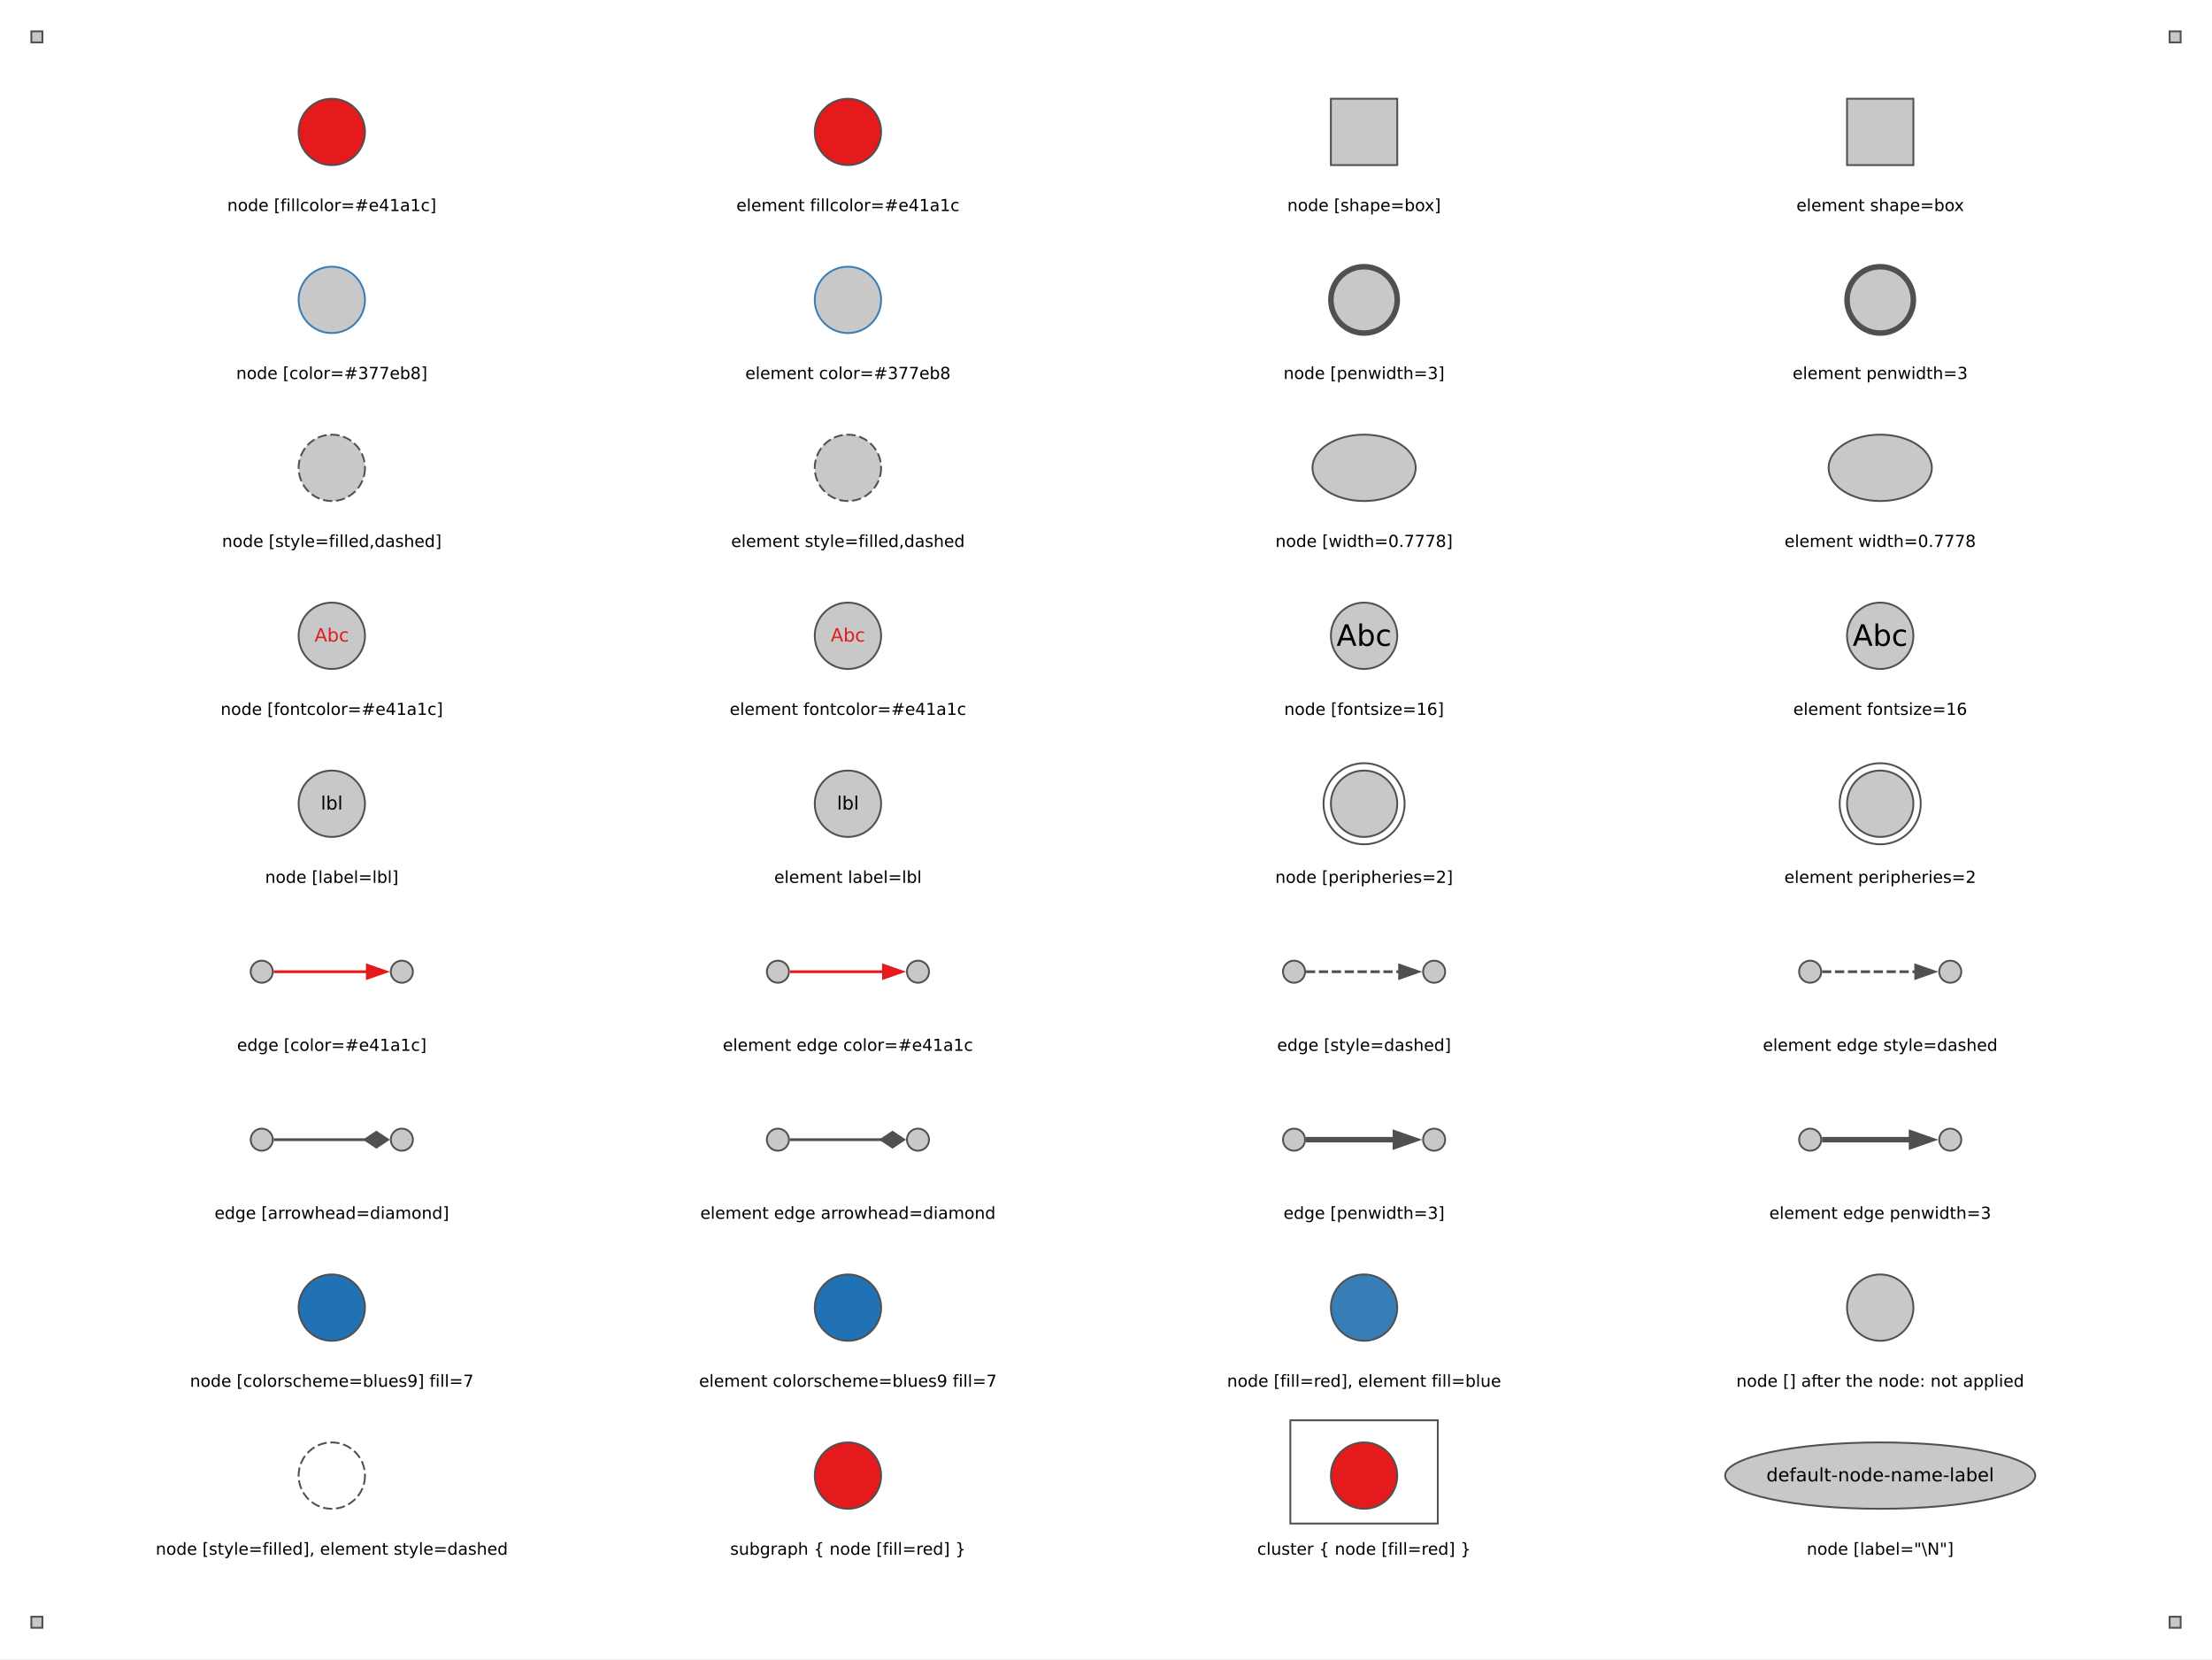
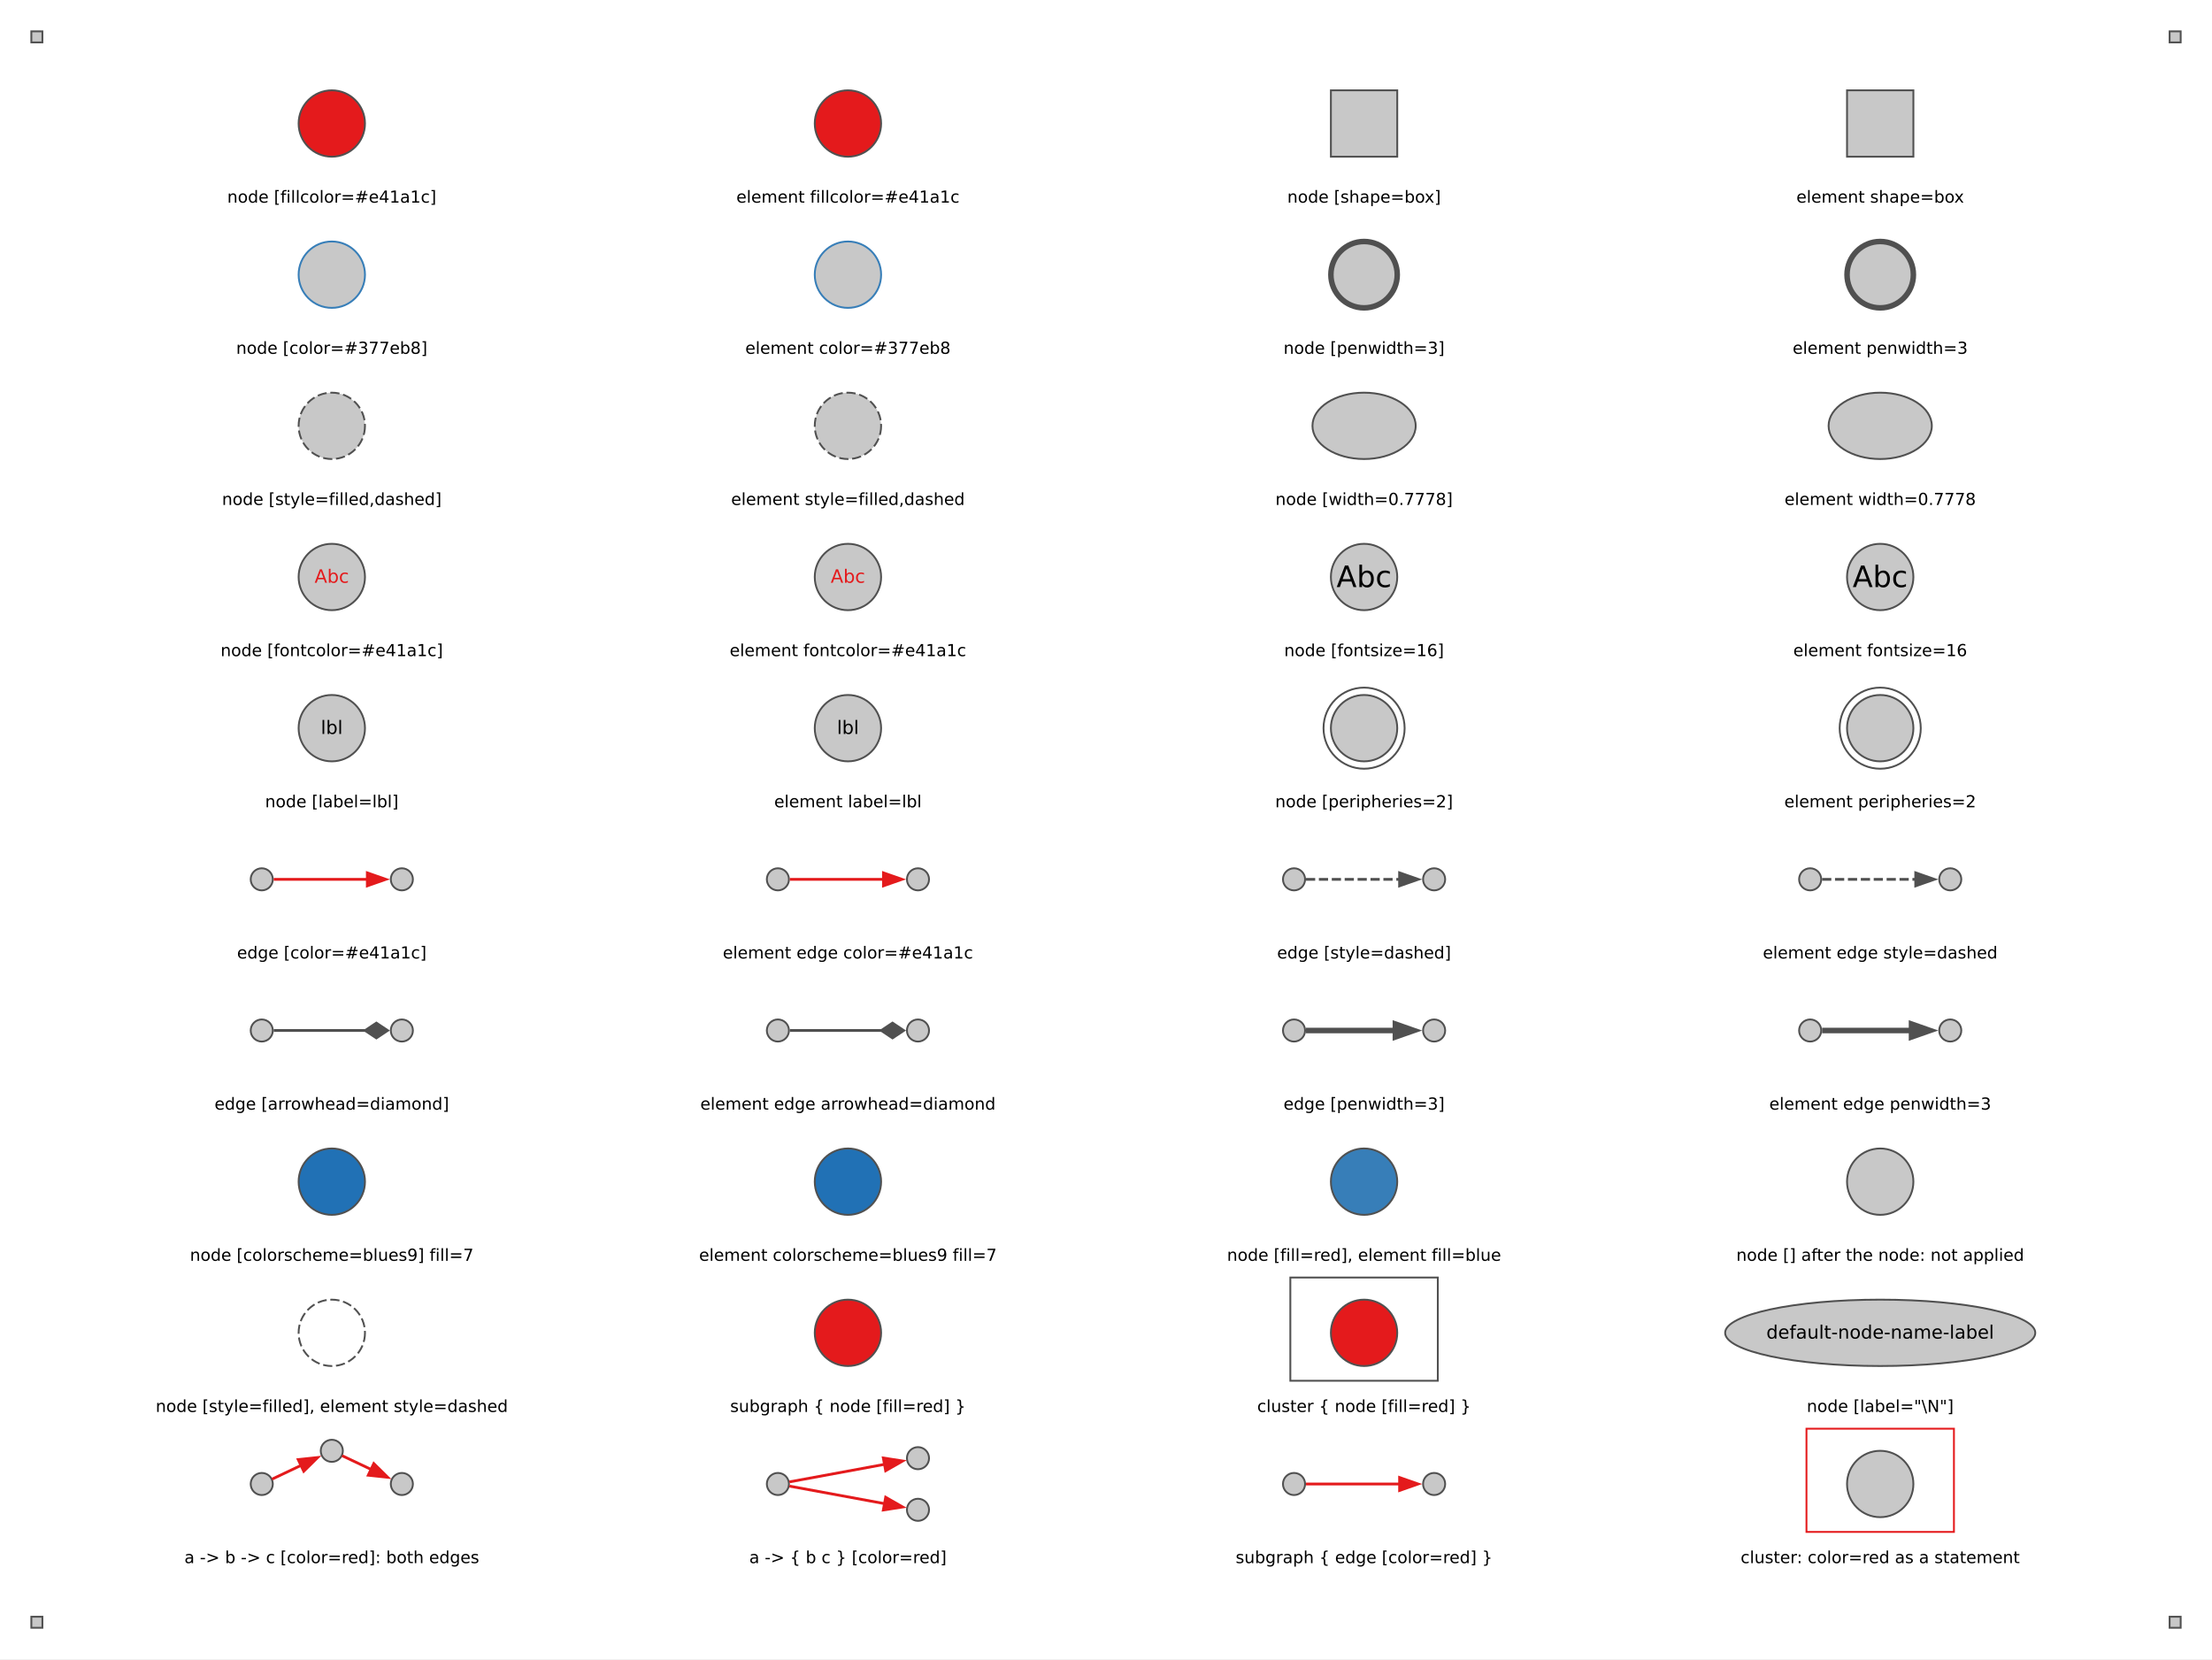
<svg xmlns="http://www.w3.org/2000/svg" width="900pt" height="675pt" viewBox="0.00 0.00 900.00 675.00">
  <g id="graph0" class="graph" transform="scale(0.750003 0.750003) rotate(0) translate(17 883)">
    <polygon fill="white" stroke="none" points="-17,17 -17,-883 1183,-883 1183,17 -17,17" />
    <g id="clust2" class="cluster">
-       <polygon fill="none" stroke="#505050" points="683,-56.55 683,-112.55 763,-112.55 763,-56.55 683,-56.55" />
+       <polygon fill="none" stroke="#505050" points="683,-134 683,-190 763,-190 763,-134 683,-134" />
+     </g>
+     <g id="clust5" class="cluster">
+       <polygon fill="none" stroke="#e41a1c" points="963,-52 963,-108 1043,-108 1043,-52 963,-52" />
    </g>
    <g id="node1" class="node">
      <polygon fill="#c8c8c8" stroke="#505050" points="6,-866 0,-866 0,-860 6,-860 6,-866" />
    </g>
    <g id="node2" class="node">
      <polygon fill="#c8c8c8" stroke="#505050" points="1166,-866 1160,-866 1160,-860 1166,-860 1166,-866" />
    </g>
    <g id="node3" class="node">
      <polygon fill="#c8c8c8" stroke="#505050" points="6,-6 0,-6 0,0 6,0 6,-6" />
    </g>
    <g id="node4" class="node">
      <polygon fill="#c8c8c8" stroke="#505050" points="1166,-6 1160,-6 1160,0 1166,0 1166,-6" />
    </g>
    <g id="node5" class="node">
-       <ellipse fill="#e41a1c" stroke="#505050" cx="163" cy="-811.44" rx="18" ry="18" />
+       <ellipse fill="#e41a1c" stroke="#505050" cx="163" cy="-816" rx="18" ry="18" />
    </g>
    <g id="node6" class="node">
-       <text xml:space="preserve" text-anchor="middle" x="163" y="-768.52" font-family="DejaVu Sans" font-size="9.00" fill="#000000">node [fillcolor=#e41a1c]</text>
+       <text xml:space="preserve" text-anchor="middle" x="163" y="-773.07" font-family="DejaVu Sans" font-size="9.00" fill="#000000">node [fillcolor=#e41a1c]</text>
    </g>
    <g id="node7" class="node">
-       <ellipse fill="#e41a1c" stroke="#505050" cx="443" cy="-811.44" rx="18" ry="18" />
+       <ellipse fill="#e41a1c" stroke="#505050" cx="443" cy="-816" rx="18" ry="18" />
    </g>
    <g id="node8" class="node">
-       <text xml:space="preserve" text-anchor="middle" x="443" y="-768.52" font-family="DejaVu Sans" font-size="9.00" fill="#000000">element fillcolor=#e41a1c</text>
+       <text xml:space="preserve" text-anchor="middle" x="443" y="-773.07" font-family="DejaVu Sans" font-size="9.00" fill="#000000">element fillcolor=#e41a1c</text>
    </g>
    <g id="node9" class="node">
-       <polygon fill="#c8c8c8" stroke="#505050" points="741,-829.44 705,-829.44 705,-793.44 741,-793.44 741,-829.44" />
+       <polygon fill="#c8c8c8" stroke="#505050" points="741,-834 705,-834 705,-798 741,-798 741,-834" />
    </g>
    <g id="node10" class="node">
-       <text xml:space="preserve" text-anchor="middle" x="723" y="-768.52" font-family="DejaVu Sans" font-size="9.00" fill="#000000">node [shape=box]</text>
+       <text xml:space="preserve" text-anchor="middle" x="723" y="-773.07" font-family="DejaVu Sans" font-size="9.00" fill="#000000">node [shape=box]</text>
    </g>
    <g id="node11" class="node">
-       <polygon fill="#c8c8c8" stroke="#505050" points="1021,-829.44 985,-829.44 985,-793.44 1021,-793.44 1021,-829.44" />
+       <polygon fill="#c8c8c8" stroke="#505050" points="1021,-834 985,-834 985,-798 1021,-798 1021,-834" />
    </g>
    <g id="node12" class="node">
-       <text xml:space="preserve" text-anchor="middle" x="1003" y="-768.52" font-family="DejaVu Sans" font-size="9.00" fill="#000000">element shape=box</text>
+       <text xml:space="preserve" text-anchor="middle" x="1003" y="-773.07" font-family="DejaVu Sans" font-size="9.00" fill="#000000">element shape=box</text>
    </g>
    <g id="node13" class="node">
-       <ellipse fill="#c8c8c8" stroke="#377eb8" cx="163" cy="-720.33" rx="18" ry="18" />
+       <ellipse fill="#c8c8c8" stroke="#377eb8" cx="163" cy="-734" rx="18" ry="18" />
    </g>
    <g id="node14" class="node">
-       <text xml:space="preserve" text-anchor="middle" x="163" y="-677.41" font-family="DejaVu Sans" font-size="9.00" fill="#000000">node [color=#377eb8]</text>
+       <text xml:space="preserve" text-anchor="middle" x="163" y="-691.07" font-family="DejaVu Sans" font-size="9.00" fill="#000000">node [color=#377eb8]</text>
    </g>
    <g id="node15" class="node">
-       <ellipse fill="#c8c8c8" stroke="#377eb8" cx="443" cy="-720.33" rx="18" ry="18" />
+       <ellipse fill="#c8c8c8" stroke="#377eb8" cx="443" cy="-734" rx="18" ry="18" />
    </g>
    <g id="node16" class="node">
-       <text xml:space="preserve" text-anchor="middle" x="443" y="-677.41" font-family="DejaVu Sans" font-size="9.00" fill="#000000">element color=#377eb8</text>
+       <text xml:space="preserve" text-anchor="middle" x="443" y="-691.07" font-family="DejaVu Sans" font-size="9.00" fill="#000000">element color=#377eb8</text>
    </g>
    <g id="node17" class="node">
-       <ellipse fill="#c8c8c8" stroke="#505050" stroke-width="3" cx="723" cy="-720.33" rx="18" ry="18" />
+       <ellipse fill="#c8c8c8" stroke="#505050" stroke-width="3" cx="723" cy="-734" rx="18" ry="18" />
    </g>
    <g id="node18" class="node">
-       <text xml:space="preserve" text-anchor="middle" x="723" y="-677.41" font-family="DejaVu Sans" font-size="9.00" fill="#000000">node [penwidth=3]</text>
+       <text xml:space="preserve" text-anchor="middle" x="723" y="-691.07" font-family="DejaVu Sans" font-size="9.00" fill="#000000">node [penwidth=3]</text>
    </g>
    <g id="node19" class="node">
-       <ellipse fill="#c8c8c8" stroke="#505050" stroke-width="3" cx="1003" cy="-720.33" rx="18" ry="18" />
+       <ellipse fill="#c8c8c8" stroke="#505050" stroke-width="3" cx="1003" cy="-734" rx="18" ry="18" />
    </g>
    <g id="node20" class="node">
-       <text xml:space="preserve" text-anchor="middle" x="1003" y="-677.41" font-family="DejaVu Sans" font-size="9.00" fill="#000000">element penwidth=3</text>
+       <text xml:space="preserve" text-anchor="middle" x="1003" y="-691.07" font-family="DejaVu Sans" font-size="9.00" fill="#000000">element penwidth=3</text>
    </g>
    <g id="node21" class="node">
-       <ellipse fill="#c8c8c8" stroke="#505050" stroke-dasharray="5,2" cx="163" cy="-629.22" rx="18" ry="18" />
+       <ellipse fill="#c8c8c8" stroke="#505050" stroke-dasharray="5,2" cx="163" cy="-652" rx="18" ry="18" />
    </g>
    <g id="node22" class="node">
-       <text xml:space="preserve" text-anchor="middle" x="163" y="-586.3" font-family="DejaVu Sans" font-size="9.00" fill="#000000">node [style=filled,dashed]</text>
+       <text xml:space="preserve" text-anchor="middle" x="163" y="-609.07" font-family="DejaVu Sans" font-size="9.00" fill="#000000">node [style=filled,dashed]</text>
    </g>
    <g id="node23" class="node">
-       <ellipse fill="#c8c8c8" stroke="#505050" stroke-dasharray="5,2" cx="443" cy="-629.22" rx="18" ry="18" />
+       <ellipse fill="#c8c8c8" stroke="#505050" stroke-dasharray="5,2" cx="443" cy="-652" rx="18" ry="18" />
    </g>
    <g id="node24" class="node">
-       <text xml:space="preserve" text-anchor="middle" x="443" y="-586.3" font-family="DejaVu Sans" font-size="9.00" fill="#000000">element style=filled,dashed</text>
+       <text xml:space="preserve" text-anchor="middle" x="443" y="-609.07" font-family="DejaVu Sans" font-size="9.00" fill="#000000">element style=filled,dashed</text>
    </g>
    <g id="node25" class="node">
-       <ellipse fill="#c8c8c8" stroke="#505050" cx="723" cy="-629.22" rx="28" ry="18" />
+       <ellipse fill="#c8c8c8" stroke="#505050" cx="723" cy="-652" rx="28" ry="18" />
    </g>
    <g id="node26" class="node">
-       <text xml:space="preserve" text-anchor="middle" x="723" y="-586.3" font-family="DejaVu Sans" font-size="9.00" fill="#000000">node [width=0.7778]</text>
+       <text xml:space="preserve" text-anchor="middle" x="723" y="-609.07" font-family="DejaVu Sans" font-size="9.00" fill="#000000">node [width=0.7778]</text>
    </g>
    <g id="node27" class="node">
-       <ellipse fill="#c8c8c8" stroke="#505050" cx="1003" cy="-629.22" rx="28" ry="18" />
+       <ellipse fill="#c8c8c8" stroke="#505050" cx="1003" cy="-652" rx="28" ry="18" />
    </g>
    <g id="node28" class="node">
-       <text xml:space="preserve" text-anchor="middle" x="1003" y="-586.3" font-family="DejaVu Sans" font-size="9.00" fill="#000000">element width=0.7778</text>
+       <text xml:space="preserve" text-anchor="middle" x="1003" y="-609.07" font-family="DejaVu Sans" font-size="9.00" fill="#000000">element width=0.7778</text>
    </g>
    <g id="node29" class="node">
-       <ellipse fill="#c8c8c8" stroke="#505050" cx="163" cy="-538.11" rx="18" ry="18" />
-       <text xml:space="preserve" text-anchor="middle" x="163" y="-534.98" font-family="DejaVu Sans" font-size="10.00" fill="#e41a1c">Abc</text>
+       <ellipse fill="#c8c8c8" stroke="#505050" cx="163" cy="-570" rx="18" ry="18" />
+       <text xml:space="preserve" text-anchor="middle" x="163" y="-566.87" font-family="DejaVu Sans" font-size="10.00" fill="#e41a1c">Abc</text>
    </g>
    <g id="node30" class="node">
-       <text xml:space="preserve" text-anchor="middle" x="163" y="-495.18" font-family="DejaVu Sans" font-size="9.00" fill="#000000">node [fontcolor=#e41a1c]</text>
+       <text xml:space="preserve" text-anchor="middle" x="163" y="-527.07" font-family="DejaVu Sans" font-size="9.00" fill="#000000">node [fontcolor=#e41a1c]</text>
    </g>
    <g id="node31" class="node">
-       <ellipse fill="#c8c8c8" stroke="#505050" cx="443" cy="-538.11" rx="18" ry="18" />
-       <text xml:space="preserve" text-anchor="middle" x="443" y="-534.98" font-family="DejaVu Sans" font-size="10.00" fill="#e41a1c">Abc</text>
+       <ellipse fill="#c8c8c8" stroke="#505050" cx="443" cy="-570" rx="18" ry="18" />
+       <text xml:space="preserve" text-anchor="middle" x="443" y="-566.87" font-family="DejaVu Sans" font-size="10.00" fill="#e41a1c">Abc</text>
    </g>
    <g id="node32" class="node">
-       <text xml:space="preserve" text-anchor="middle" x="443" y="-495.18" font-family="DejaVu Sans" font-size="9.00" fill="#000000">element fontcolor=#e41a1c</text>
+       <text xml:space="preserve" text-anchor="middle" x="443" y="-527.07" font-family="DejaVu Sans" font-size="9.00" fill="#000000">element fontcolor=#e41a1c</text>
    </g>
    <g id="node33" class="node">
-       <ellipse fill="#c8c8c8" stroke="#505050" cx="723" cy="-538.11" rx="18" ry="18" />
-       <text xml:space="preserve" text-anchor="middle" x="723" y="-532.66" font-family="DejaVu Sans" font-size="16.00" fill="#000000">Abc</text>
+       <ellipse fill="#c8c8c8" stroke="#505050" cx="723" cy="-570" rx="18" ry="18" />
+       <text xml:space="preserve" text-anchor="middle" x="723" y="-564.55" font-family="DejaVu Sans" font-size="16.00" fill="#000000">Abc</text>
    </g>
    <g id="node34" class="node">
-       <text xml:space="preserve" text-anchor="middle" x="723" y="-495.18" font-family="DejaVu Sans" font-size="9.00" fill="#000000">node [fontsize=16]</text>
+       <text xml:space="preserve" text-anchor="middle" x="723" y="-527.07" font-family="DejaVu Sans" font-size="9.00" fill="#000000">node [fontsize=16]</text>
    </g>
    <g id="node35" class="node">
-       <ellipse fill="#c8c8c8" stroke="#505050" cx="1003" cy="-538.11" rx="18" ry="18" />
-       <text xml:space="preserve" text-anchor="middle" x="1003" y="-532.66" font-family="DejaVu Sans" font-size="16.00" fill="#000000">Abc</text>
+       <ellipse fill="#c8c8c8" stroke="#505050" cx="1003" cy="-570" rx="18" ry="18" />
+       <text xml:space="preserve" text-anchor="middle" x="1003" y="-564.55" font-family="DejaVu Sans" font-size="16.00" fill="#000000">Abc</text>
    </g>
    <g id="node36" class="node">
-       <text xml:space="preserve" text-anchor="middle" x="1003" y="-495.18" font-family="DejaVu Sans" font-size="9.00" fill="#000000">element fontsize=16</text>
+       <text xml:space="preserve" text-anchor="middle" x="1003" y="-527.07" font-family="DejaVu Sans" font-size="9.00" fill="#000000">element fontsize=16</text>
    </g>
    <g id="node37" class="node">
-       <ellipse fill="#c8c8c8" stroke="#505050" cx="163" cy="-447" rx="18" ry="18" />
-       <text xml:space="preserve" text-anchor="middle" x="163" y="-443.87" font-family="DejaVu Sans" font-size="10.00" fill="#000000">lbl</text>
+       <ellipse fill="#c8c8c8" stroke="#505050" cx="163" cy="-488" rx="18" ry="18" />
+       <text xml:space="preserve" text-anchor="middle" x="163" y="-484.87" font-family="DejaVu Sans" font-size="10.00" fill="#000000">lbl</text>
    </g>
    <g id="node38" class="node">
-       <text xml:space="preserve" text-anchor="middle" x="163" y="-404.07" font-family="DejaVu Sans" font-size="9.00" fill="#000000">node [label=lbl]</text>
+       <text xml:space="preserve" text-anchor="middle" x="163" y="-445.07" font-family="DejaVu Sans" font-size="9.00" fill="#000000">node [label=lbl]</text>
    </g>
    <g id="node39" class="node">
-       <ellipse fill="#c8c8c8" stroke="#505050" cx="443" cy="-447" rx="18" ry="18" />
-       <text xml:space="preserve" text-anchor="middle" x="443" y="-443.87" font-family="DejaVu Sans" font-size="10.00" fill="#000000">lbl</text>
+       <ellipse fill="#c8c8c8" stroke="#505050" cx="443" cy="-488" rx="18" ry="18" />
+       <text xml:space="preserve" text-anchor="middle" x="443" y="-484.87" font-family="DejaVu Sans" font-size="10.00" fill="#000000">lbl</text>
    </g>
    <g id="node40" class="node">
-       <text xml:space="preserve" text-anchor="middle" x="443" y="-404.07" font-family="DejaVu Sans" font-size="9.00" fill="#000000">element label=lbl</text>
+       <text xml:space="preserve" text-anchor="middle" x="443" y="-445.07" font-family="DejaVu Sans" font-size="9.00" fill="#000000">element label=lbl</text>
    </g>
    <g id="node41" class="node">
-       <ellipse fill="#c8c8c8" stroke="#505050" cx="723" cy="-447" rx="18" ry="18" />
-       <ellipse fill="none" stroke="#505050" cx="723" cy="-447" rx="22" ry="22" />
+       <ellipse fill="#c8c8c8" stroke="#505050" cx="723" cy="-488" rx="18" ry="18" />
+       <ellipse fill="none" stroke="#505050" cx="723" cy="-488" rx="22" ry="22" />
    </g>
    <g id="node42" class="node">
-       <text xml:space="preserve" text-anchor="middle" x="723" y="-404.07" font-family="DejaVu Sans" font-size="9.00" fill="#000000">node [peripheries=2]</text>
+       <text xml:space="preserve" text-anchor="middle" x="723" y="-445.07" font-family="DejaVu Sans" font-size="9.00" fill="#000000">node [peripheries=2]</text>
    </g>
    <g id="node43" class="node">
-       <ellipse fill="#c8c8c8" stroke="#505050" cx="1003" cy="-447" rx="18" ry="18" />
-       <ellipse fill="none" stroke="#505050" cx="1003" cy="-447" rx="22" ry="22" />
+       <ellipse fill="#c8c8c8" stroke="#505050" cx="1003" cy="-488" rx="18" ry="18" />
+       <ellipse fill="none" stroke="#505050" cx="1003" cy="-488" rx="22" ry="22" />
    </g>
    <g id="node44" class="node">
-       <text xml:space="preserve" text-anchor="middle" x="1003" y="-404.07" font-family="DejaVu Sans" font-size="9.00" fill="#000000">element peripheries=2</text>
+       <text xml:space="preserve" text-anchor="middle" x="1003" y="-445.07" font-family="DejaVu Sans" font-size="9.00" fill="#000000">element peripheries=2</text>
    </g>
    <g id="node45" class="node">
-       <ellipse fill="#c8c8c8" stroke="#505050" cx="125" cy="-355.89" rx="6" ry="6" />
+       <ellipse fill="#c8c8c8" stroke="#505050" cx="125" cy="-406" rx="6" ry="6" />
    </g>
    <g id="node46" class="node">
-       <ellipse fill="#c8c8c8" stroke="#505050" cx="201" cy="-355.89" rx="6" ry="6" />
+       <ellipse fill="#c8c8c8" stroke="#505050" cx="201" cy="-406" rx="6" ry="6" />
    </g>
    <g id="default-edge-color" class="edge">
-       <path fill="none" stroke="#e41a1c" stroke-width="1.5" d="M131.48,-355.89C142.64,-355.89 165.88,-355.89 182.42,-355.89" />
-       <polygon fill="#e41a1c" stroke="#e41a1c" stroke-width="1.5" points="182.27,-359.39 192.27,-355.89 182.27,-352.39 182.27,-359.39" />
+       <path fill="none" stroke="#e41a1c" stroke-width="1.5" d="M131.48,-406C142.64,-406 165.88,-406 182.42,-406" />
+       <polygon fill="#e41a1c" stroke="#e41a1c" stroke-width="1.5" points="182.27,-409.5 192.27,-406 182.27,-402.5 182.27,-409.5" />
    </g>
    <g id="node47" class="node">
-       <text xml:space="preserve" text-anchor="middle" x="163" y="-312.96" font-family="DejaVu Sans" font-size="9.00" fill="#000000">edge [color=#e41a1c]</text>
+       <text xml:space="preserve" text-anchor="middle" x="163" y="-363.07" font-family="DejaVu Sans" font-size="9.00" fill="#000000">edge [color=#e41a1c]</text>
    </g>
    <g id="node48" class="node">
-       <ellipse fill="#c8c8c8" stroke="#505050" cx="405" cy="-355.89" rx="6" ry="6" />
+       <ellipse fill="#c8c8c8" stroke="#505050" cx="405" cy="-406" rx="6" ry="6" />
    </g>
    <g id="node49" class="node">
-       <ellipse fill="#c8c8c8" stroke="#505050" cx="481" cy="-355.89" rx="6" ry="6" />
+       <ellipse fill="#c8c8c8" stroke="#505050" cx="481" cy="-406" rx="6" ry="6" />
    </g>
    <g id="element-edge-color" class="edge">
-       <path fill="none" stroke="#e41a1c" stroke-width="1.5" d="M411.48,-355.89C422.64,-355.89 445.88,-355.89 462.42,-355.89" />
-       <polygon fill="#e41a1c" stroke="#e41a1c" stroke-width="1.5" points="462.27,-359.39 472.27,-355.89 462.27,-352.39 462.27,-359.39" />
+       <path fill="none" stroke="#e41a1c" stroke-width="1.5" d="M411.48,-406C422.64,-406 445.88,-406 462.42,-406" />
+       <polygon fill="#e41a1c" stroke="#e41a1c" stroke-width="1.5" points="462.27,-409.5 472.27,-406 462.27,-402.5 462.27,-409.5" />
    </g>
    <g id="node50" class="node">
-       <text xml:space="preserve" text-anchor="middle" x="443" y="-312.96" font-family="DejaVu Sans" font-size="9.00" fill="#000000">element edge color=#e41a1c</text>
+       <text xml:space="preserve" text-anchor="middle" x="443" y="-363.07" font-family="DejaVu Sans" font-size="9.00" fill="#000000">element edge color=#e41a1c</text>
    </g>
    <g id="node51" class="node">
-       <ellipse fill="#c8c8c8" stroke="#505050" cx="685" cy="-355.89" rx="6" ry="6" />
+       <ellipse fill="#c8c8c8" stroke="#505050" cx="685" cy="-406" rx="6" ry="6" />
    </g>
    <g id="node52" class="node">
-       <ellipse fill="#c8c8c8" stroke="#505050" cx="761" cy="-355.89" rx="6" ry="6" />
+       <ellipse fill="#c8c8c8" stroke="#505050" cx="761" cy="-406" rx="6" ry="6" />
    </g>
    <g id="default-edge-style" class="edge">
-       <path fill="none" stroke="#505050" stroke-width="1.5" stroke-dasharray="5,2" d="M691.48,-355.89C702.64,-355.89 725.88,-355.89 742.42,-355.89" />
-       <polygon fill="#505050" stroke="#505050" stroke-width="1.5" points="742.27,-359.39 752.27,-355.89 742.27,-352.39 742.27,-359.39" />
+       <path fill="none" stroke="#505050" stroke-width="1.5" stroke-dasharray="5,2" d="M691.48,-406C702.64,-406 725.88,-406 742.42,-406" />
+       <polygon fill="#505050" stroke="#505050" stroke-width="1.5" points="742.27,-409.5 752.27,-406 742.27,-402.5 742.27,-409.5" />
    </g>
    <g id="node53" class="node">
-       <text xml:space="preserve" text-anchor="middle" x="723" y="-312.96" font-family="DejaVu Sans" font-size="9.00" fill="#000000">edge [style=dashed]</text>
+       <text xml:space="preserve" text-anchor="middle" x="723" y="-363.07" font-family="DejaVu Sans" font-size="9.00" fill="#000000">edge [style=dashed]</text>
    </g>
    <g id="node54" class="node">
-       <ellipse fill="#c8c8c8" stroke="#505050" cx="965" cy="-355.89" rx="6" ry="6" />
+       <ellipse fill="#c8c8c8" stroke="#505050" cx="965" cy="-406" rx="6" ry="6" />
    </g>
    <g id="node55" class="node">
-       <ellipse fill="#c8c8c8" stroke="#505050" cx="1041" cy="-355.89" rx="6" ry="6" />
+       <ellipse fill="#c8c8c8" stroke="#505050" cx="1041" cy="-406" rx="6" ry="6" />
    </g>
    <g id="element-edge-style" class="edge">
-       <path fill="none" stroke="#505050" stroke-width="1.5" stroke-dasharray="5,2" d="M971.48,-355.89C982.64,-355.89 1005.88,-355.89 1022.42,-355.89" />
-       <polygon fill="#505050" stroke="#505050" stroke-width="1.5" points="1022.27,-359.39 1032.27,-355.89 1022.27,-352.39 1022.27,-359.39" />
+       <path fill="none" stroke="#505050" stroke-width="1.5" stroke-dasharray="5,2" d="M971.48,-406C982.64,-406 1005.88,-406 1022.42,-406" />
+       <polygon fill="#505050" stroke="#505050" stroke-width="1.5" points="1022.27,-409.5 1032.27,-406 1022.27,-402.5 1022.27,-409.5" />
    </g>
    <g id="node56" class="node">
-       <text xml:space="preserve" text-anchor="middle" x="1003" y="-312.96" font-family="DejaVu Sans" font-size="9.00" fill="#000000">element edge style=dashed</text>
+       <text xml:space="preserve" text-anchor="middle" x="1003" y="-363.07" font-family="DejaVu Sans" font-size="9.00" fill="#000000">element edge style=dashed</text>
    </g>
    <g id="node57" class="node">
-       <ellipse fill="#c8c8c8" stroke="#505050" cx="125" cy="-264.78" rx="6" ry="6" />
+       <ellipse fill="#c8c8c8" stroke="#505050" cx="125" cy="-324" rx="6" ry="6" />
    </g>
    <g id="node58" class="node">
-       <ellipse fill="#c8c8c8" stroke="#505050" cx="201" cy="-264.78" rx="6" ry="6" />
+       <ellipse fill="#c8c8c8" stroke="#505050" cx="201" cy="-324" rx="6" ry="6" />
    </g>
    <g id="default-edge-arrowhead" class="edge">
-       <path fill="none" stroke="#505050" stroke-width="1.5" d="M131.48,-264.78C142.36,-264.78 164.72,-264.78 181.16,-264.78" />
-       <polygon fill="#505050" stroke="#505050" stroke-width="1.5" points="181.18,-264.78 187.18,-260.78 193.18,-264.78 187.18,-268.78 181.18,-264.78" />
+       <path fill="none" stroke="#505050" stroke-width="1.5" d="M131.48,-324C142.36,-324 164.72,-324 181.16,-324" />
+       <polygon fill="#505050" stroke="#505050" stroke-width="1.5" points="181.18,-324 187.18,-320 193.18,-324 187.18,-328 181.18,-324" />
    </g>
    <g id="node59" class="node">
-       <text xml:space="preserve" text-anchor="middle" x="163" y="-221.85" font-family="DejaVu Sans" font-size="9.00" fill="#000000">edge [arrowhead=diamond]</text>
+       <text xml:space="preserve" text-anchor="middle" x="163" y="-281.07" font-family="DejaVu Sans" font-size="9.00" fill="#000000">edge [arrowhead=diamond]</text>
    </g>
    <g id="node60" class="node">
-       <ellipse fill="#c8c8c8" stroke="#505050" cx="405" cy="-264.78" rx="6" ry="6" />
+       <ellipse fill="#c8c8c8" stroke="#505050" cx="405" cy="-324" rx="6" ry="6" />
    </g>
    <g id="node61" class="node">
-       <ellipse fill="#c8c8c8" stroke="#505050" cx="481" cy="-264.78" rx="6" ry="6" />
+       <ellipse fill="#c8c8c8" stroke="#505050" cx="481" cy="-324" rx="6" ry="6" />
    </g>
    <g id="element-edge-arrowhead" class="edge">
-       <path fill="none" stroke="#505050" stroke-width="1.5" d="M411.48,-264.78C422.36,-264.78 444.72,-264.78 461.16,-264.78" />
-       <polygon fill="#505050" stroke="#505050" stroke-width="1.5" points="461.18,-264.78 467.18,-260.78 473.18,-264.78 467.18,-268.78 461.18,-264.78" />
+       <path fill="none" stroke="#505050" stroke-width="1.5" d="M411.48,-324C422.36,-324 444.72,-324 461.16,-324" />
+       <polygon fill="#505050" stroke="#505050" stroke-width="1.5" points="461.18,-324 467.18,-320 473.18,-324 467.18,-328 461.18,-324" />
    </g>
    <g id="node62" class="node">
-       <text xml:space="preserve" text-anchor="middle" x="443" y="-221.85" font-family="DejaVu Sans" font-size="9.00" fill="#000000">element edge arrowhead=diamond</text>
+       <text xml:space="preserve" text-anchor="middle" x="443" y="-281.07" font-family="DejaVu Sans" font-size="9.00" fill="#000000">element edge arrowhead=diamond</text>
    </g>
    <g id="node63" class="node">
-       <ellipse fill="#c8c8c8" stroke="#505050" cx="685" cy="-264.78" rx="6" ry="6" />
+       <ellipse fill="#c8c8c8" stroke="#505050" cx="685" cy="-324" rx="6" ry="6" />
    </g>
    <g id="node64" class="node">
-       <ellipse fill="#c8c8c8" stroke="#505050" cx="761" cy="-264.78" rx="6" ry="6" />
+       <ellipse fill="#c8c8c8" stroke="#505050" cx="761" cy="-324" rx="6" ry="6" />
    </g>
    <g id="default-edge-penwidth" class="edge">
-       <path fill="none" stroke="#505050" stroke-width="3" d="M691.48,-264.78C702.14,-264.78 723.81,-264.78 740.14,-264.78" />
-       <polygon fill="#505050" stroke="#505050" stroke-width="3" points="739.99,-268.28 749.99,-264.78 739.99,-261.28 739.99,-268.28" />
+       <path fill="none" stroke="#505050" stroke-width="3" d="M691.48,-324C702.14,-324 723.81,-324 740.14,-324" />
+       <polygon fill="#505050" stroke="#505050" stroke-width="3" points="739.99,-327.5 749.99,-324 739.99,-320.5 739.99,-327.5" />
    </g>
    <g id="node65" class="node">
-       <text xml:space="preserve" text-anchor="middle" x="723" y="-221.85" font-family="DejaVu Sans" font-size="9.00" fill="#000000">edge [penwidth=3]</text>
+       <text xml:space="preserve" text-anchor="middle" x="723" y="-281.07" font-family="DejaVu Sans" font-size="9.00" fill="#000000">edge [penwidth=3]</text>
    </g>
    <g id="node66" class="node">
-       <ellipse fill="#c8c8c8" stroke="#505050" cx="965" cy="-264.78" rx="6" ry="6" />
+       <ellipse fill="#c8c8c8" stroke="#505050" cx="965" cy="-324" rx="6" ry="6" />
    </g>
    <g id="node67" class="node">
-       <ellipse fill="#c8c8c8" stroke="#505050" cx="1041" cy="-264.78" rx="6" ry="6" />
+       <ellipse fill="#c8c8c8" stroke="#505050" cx="1041" cy="-324" rx="6" ry="6" />
    </g>
    <g id="element-edge-penwidth" class="edge">
-       <path fill="none" stroke="#505050" stroke-width="3" d="M971.48,-264.78C982.14,-264.78 1003.81,-264.78 1020.14,-264.78" />
-       <polygon fill="#505050" stroke="#505050" stroke-width="3" points="1019.99,-268.28 1029.99,-264.78 1019.99,-261.28 1019.99,-268.28" />
+       <path fill="none" stroke="#505050" stroke-width="3" d="M971.48,-324C982.14,-324 1003.81,-324 1020.14,-324" />
+       <polygon fill="#505050" stroke="#505050" stroke-width="3" points="1019.99,-327.5 1029.99,-324 1019.99,-320.5 1019.99,-327.5" />
    </g>
    <g id="node68" class="node">
-       <text xml:space="preserve" text-anchor="middle" x="1003" y="-221.85" font-family="DejaVu Sans" font-size="9.00" fill="#000000">element edge penwidth=3</text>
+       <text xml:space="preserve" text-anchor="middle" x="1003" y="-281.07" font-family="DejaVu Sans" font-size="9.00" fill="#000000">element edge penwidth=3</text>
    </g>
    <g id="node69" class="node">
-       <ellipse fill="#2171b5" stroke="#505050" cx="163" cy="-173.67" rx="18" ry="18" />
+       <ellipse fill="#2171b5" stroke="#505050" cx="163" cy="-242" rx="18" ry="18" />
    </g>
    <g id="node70" class="node">
-       <text xml:space="preserve" text-anchor="middle" x="163" y="-130.74" font-family="DejaVu Sans" font-size="9.00" fill="#000000">node [colorscheme=blues9] fill=7</text>
+       <text xml:space="preserve" text-anchor="middle" x="163" y="-199.07" font-family="DejaVu Sans" font-size="9.00" fill="#000000">node [colorscheme=blues9] fill=7</text>
    </g>
    <g id="node71" class="node">
-       <ellipse fill="#2171b5" stroke="#505050" cx="443" cy="-173.67" rx="18" ry="18" />
+       <ellipse fill="#2171b5" stroke="#505050" cx="443" cy="-242" rx="18" ry="18" />
    </g>
    <g id="node72" class="node">
-       <text xml:space="preserve" text-anchor="middle" x="443" y="-130.74" font-family="DejaVu Sans" font-size="9.00" fill="#000000">element colorscheme=blues9 fill=7</text>
+       <text xml:space="preserve" text-anchor="middle" x="443" y="-199.07" font-family="DejaVu Sans" font-size="9.00" fill="#000000">element colorscheme=blues9 fill=7</text>
    </g>
    <g id="node73" class="node">
-       <ellipse fill="#377eb8" stroke="#505050" cx="723" cy="-173.67" rx="18" ry="18" />
+       <ellipse fill="#377eb8" stroke="#505050" cx="723" cy="-242" rx="18" ry="18" />
    </g>
    <g id="node74" class="node">
-       <text xml:space="preserve" text-anchor="middle" x="723" y="-130.74" font-family="DejaVu Sans" font-size="9.00" fill="#000000">node [fill=red], element fill=blue</text>
+       <text xml:space="preserve" text-anchor="middle" x="723" y="-199.07" font-family="DejaVu Sans" font-size="9.00" fill="#000000">node [fill=red], element fill=blue</text>
    </g>
    <g id="node75" class="node">
-       <ellipse fill="#c8c8c8" stroke="#505050" cx="1003" cy="-173.67" rx="18" ry="18" />
+       <ellipse fill="#c8c8c8" stroke="#505050" cx="1003" cy="-242" rx="18" ry="18" />
    </g>
    <g id="node76" class="node">
-       <text xml:space="preserve" text-anchor="middle" x="1003" y="-130.74" font-family="DejaVu Sans" font-size="9.00" fill="#000000">node [] after the node: not applied</text>
+       <text xml:space="preserve" text-anchor="middle" x="1003" y="-199.07" font-family="DejaVu Sans" font-size="9.00" fill="#000000">node [] after the node: not applied</text>
    </g>
    <g id="node77" class="node">
-       <ellipse fill="none" stroke="#505050" stroke-dasharray="5,2" cx="163" cy="-82.55" rx="18" ry="18" />
+       <ellipse fill="none" stroke="#505050" stroke-dasharray="5,2" cx="163" cy="-160" rx="18" ry="18" />
    </g>
    <g id="node78" class="node">
-       <text xml:space="preserve" text-anchor="middle" x="163" y="-39.63" font-family="DejaVu Sans" font-size="9.00" fill="#000000">node [style=filled], element style=dashed</text>
+       <text xml:space="preserve" text-anchor="middle" x="163" y="-117.07" font-family="DejaVu Sans" font-size="9.00" fill="#000000">node [style=filled], element style=dashed</text>
    </g>
    <g id="node79" class="node">
-       <ellipse fill="#e41a1c" stroke="#505050" cx="443" cy="-82.55" rx="18" ry="18" />
+       <ellipse fill="#e41a1c" stroke="#505050" cx="443" cy="-160" rx="18" ry="18" />
    </g>
    <g id="node80" class="node">
-       <text xml:space="preserve" text-anchor="middle" x="443" y="-39.63" font-family="DejaVu Sans" font-size="9.00" fill="#000000">subgraph { node [fill=red] }</text>
+       <text xml:space="preserve" text-anchor="middle" x="443" y="-117.07" font-family="DejaVu Sans" font-size="9.00" fill="#000000">subgraph { node [fill=red] }</text>
    </g>
    <g id="node81" class="node">
-       <ellipse fill="#e41a1c" stroke="#505050" cx="723" cy="-82.55" rx="18" ry="18" />
+       <ellipse fill="#e41a1c" stroke="#505050" cx="723" cy="-160" rx="18" ry="18" />
    </g>
    <g id="node82" class="node">
-       <text xml:space="preserve" text-anchor="middle" x="723" y="-39.63" font-family="DejaVu Sans" font-size="9.00" fill="#000000">cluster { node [fill=red] }</text>
+       <text xml:space="preserve" text-anchor="middle" x="723" y="-117.07" font-family="DejaVu Sans" font-size="9.00" fill="#000000">cluster { node [fill=red] }</text>
    </g>
    <g id="node83" class="node">
-       <ellipse fill="#c8c8c8" stroke="#505050" cx="1003" cy="-82.55" rx="84.13" ry="18" />
-       <text xml:space="preserve" text-anchor="middle" x="1003" y="-79.43" font-family="DejaVu Sans" font-size="10.00" fill="#000000">default-node-name-label</text>
+       <ellipse fill="#c8c8c8" stroke="#505050" cx="1003" cy="-160" rx="84.13" ry="18" />
+       <text xml:space="preserve" text-anchor="middle" x="1003" y="-156.87" font-family="DejaVu Sans" font-size="10.00" fill="#000000">default-node-name-label</text>
    </g>
    <g id="node84" class="node">
-       <text xml:space="preserve" text-anchor="middle" x="1003" y="-39.63" font-family="DejaVu Sans" font-size="9.00" fill="#000000">node [label="\N"]</text>
+       <text xml:space="preserve" text-anchor="middle" x="1003" y="-117.07" font-family="DejaVu Sans" font-size="9.00" fill="#000000">node [label="\N"]</text>
+     </g>
+     <g id="node85" class="node">
+       <ellipse fill="#c8c8c8" stroke="#505050" cx="125" cy="-78" rx="6" ry="6" />
+     </g>
+     <g id="node86" class="node">
+       <ellipse fill="#c8c8c8" stroke="#505050" cx="163" cy="-96" rx="6" ry="6" />
+     </g>
+     <g id="edge9" class="edge">
+       <path fill="none" stroke="#e41a1c" stroke-width="1.5" d="M130.61,-80.65C134.87,-82.68 140.97,-85.56 146.73,-88.29" />
+       <polygon fill="#e41a1c" stroke="#e41a1c" stroke-width="1.5" points="144.78,-91.24 155.32,-92.36 147.78,-84.92 144.78,-91.24" />
+     </g>
+     <g id="node87" class="node">
+       <ellipse fill="#c8c8c8" stroke="#505050" cx="201" cy="-78" rx="6" ry="6" />
+     </g>
+     <g id="edge10" class="edge">
+       <path fill="none" stroke="#e41a1c" stroke-width="1.5" d="M168.61,-93.34C172.87,-91.32 178.97,-88.43 184.73,-85.71" />
+       <polygon fill="#e41a1c" stroke="#e41a1c" stroke-width="1.5" points="185.78,-89.08 193.32,-81.64 182.78,-82.76 185.78,-89.08" />
+     </g>
+     <g id="node88" class="node">
+       <text xml:space="preserve" text-anchor="middle" x="163" y="-35.07" font-family="DejaVu Sans" font-size="9.00" fill="#000000">a -&gt; b -&gt; c [color=red]: both edges</text>
+     </g>
+     <g id="node89" class="node">
+       <ellipse fill="#c8c8c8" stroke="#505050" cx="405" cy="-78" rx="6" ry="6" />
+     </g>
+     <g id="node90" class="node">
+       <ellipse fill="#c8c8c8" stroke="#505050" cx="481" cy="-92" rx="6" ry="6" />
+     </g>
+     <g id="edge11" class="edge">
+       <path fill="none" stroke="#e41a1c" stroke-width="1.5" d="M411.22,-79.14C422.41,-81.21 446.32,-85.61 463.02,-88.69" />
+       <polygon fill="#e41a1c" stroke="#e41a1c" stroke-width="1.5" points="462.2,-92.1 472.67,-90.47 463.47,-85.21 462.2,-92.1" />
+     </g>
+     <g id="node91" class="node">
+       <ellipse fill="#c8c8c8" stroke="#505050" cx="481" cy="-64" rx="6" ry="6" />
+     </g>
+     <g id="edge12" class="edge">
+       <path fill="none" stroke="#e41a1c" stroke-width="1.5" d="M411.22,-76.85C422.41,-74.79 446.32,-70.39 463.02,-67.31" />
+       <polygon fill="#e41a1c" stroke="#e41a1c" stroke-width="1.5" points="463.47,-70.79 472.67,-65.53 462.2,-63.9 463.47,-70.79" />
+     </g>
+     <g id="node92" class="node">
+       <text xml:space="preserve" text-anchor="middle" x="443" y="-35.07" font-family="DejaVu Sans" font-size="9.00" fill="#000000">a -&gt; { b c } [color=red]</text>
+     </g>
+     <g id="node93" class="node">
+       <ellipse fill="#c8c8c8" stroke="#505050" cx="685" cy="-78" rx="6" ry="6" />
+     </g>
+     <g id="node94" class="node">
+       <ellipse fill="#c8c8c8" stroke="#505050" cx="761" cy="-78" rx="6" ry="6" />
+     </g>
+     <g id="subgraph-edge-default" class="edge">
+       <path fill="none" stroke="#e41a1c" stroke-width="1.5" d="M691.48,-78C702.64,-78 725.88,-78 742.42,-78" />
+       <polygon fill="#e41a1c" stroke="#e41a1c" stroke-width="1.5" points="742.27,-81.5 752.27,-78 742.27,-74.5 742.27,-81.5" />
+     </g>
+     <g id="node95" class="node">
+       <text xml:space="preserve" text-anchor="middle" x="723" y="-35.07" font-family="DejaVu Sans" font-size="9.00" fill="#000000">subgraph { edge [color=red] }</text>
+     </g>
+     <g id="node96" class="node">
+       <ellipse fill="#c8c8c8" stroke="#505050" cx="1003" cy="-78" rx="18" ry="18" />
+     </g>
+     <g id="node97" class="node">
+       <text xml:space="preserve" text-anchor="middle" x="1003" y="-35.07" font-family="DejaVu Sans" font-size="9.00" fill="#000000">cluster: color=red as a statement</text>
    </g>
  </g>
</svg>
